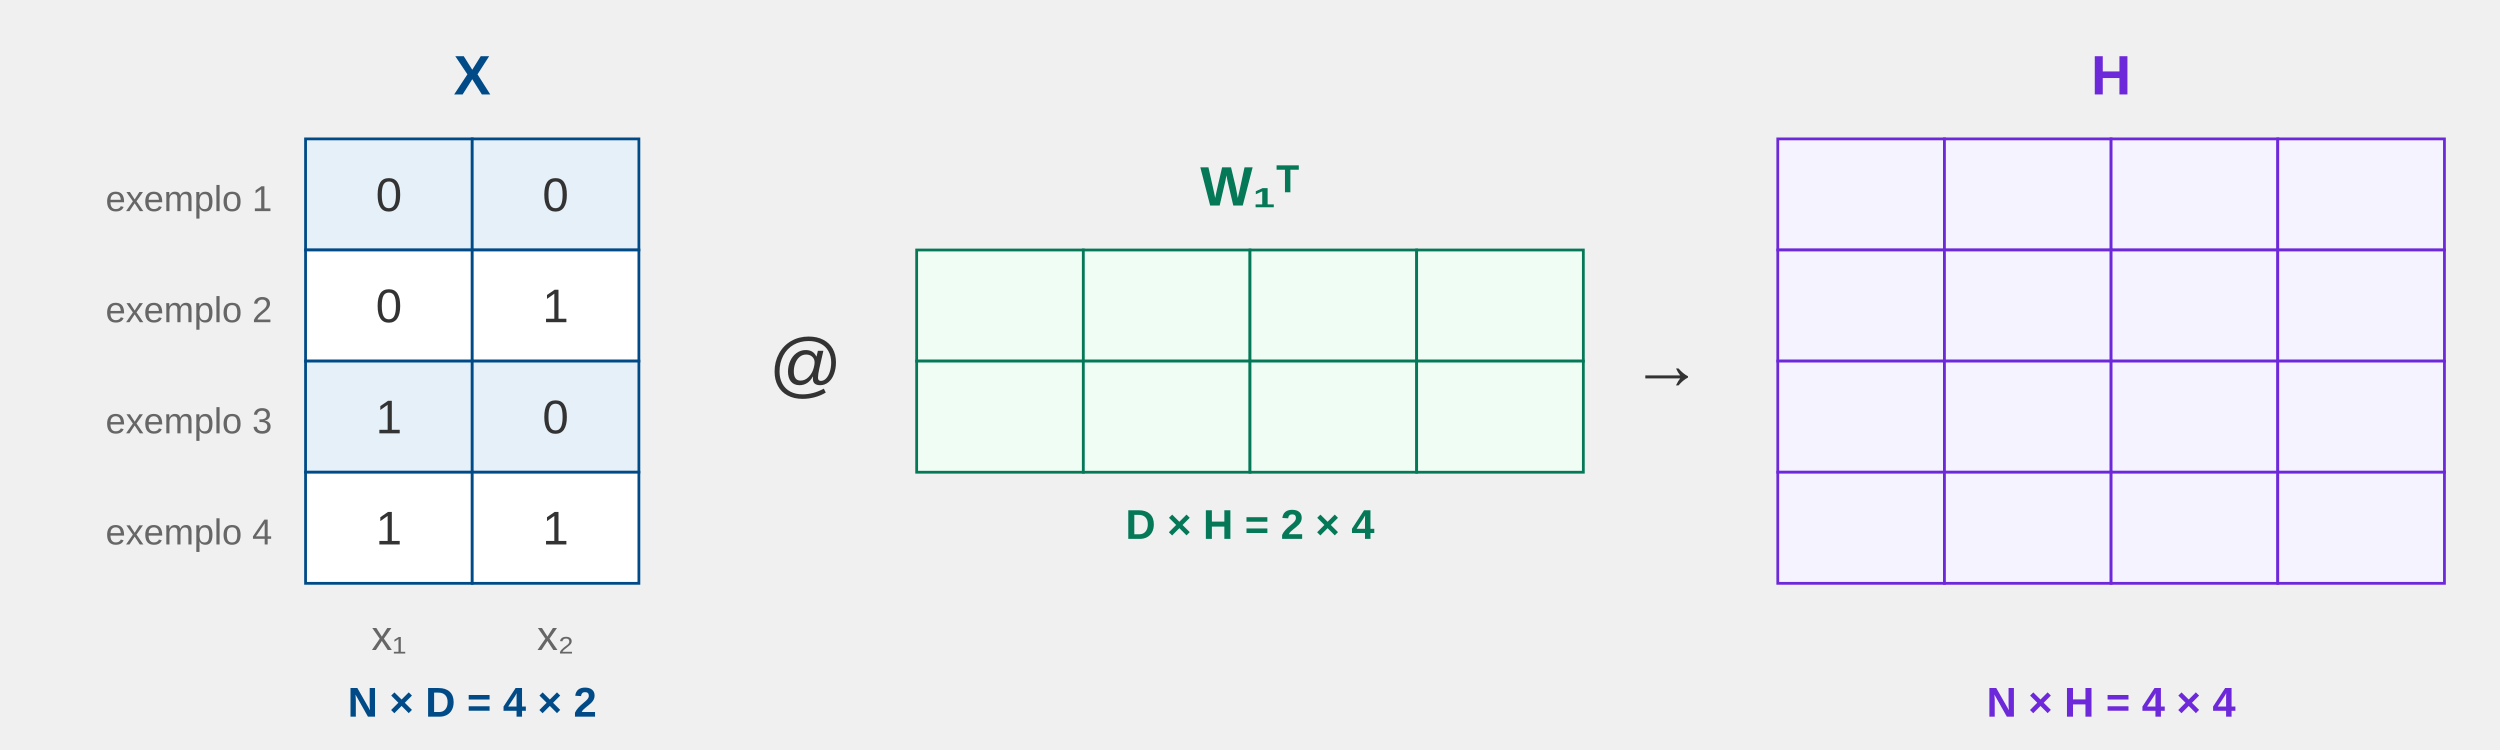
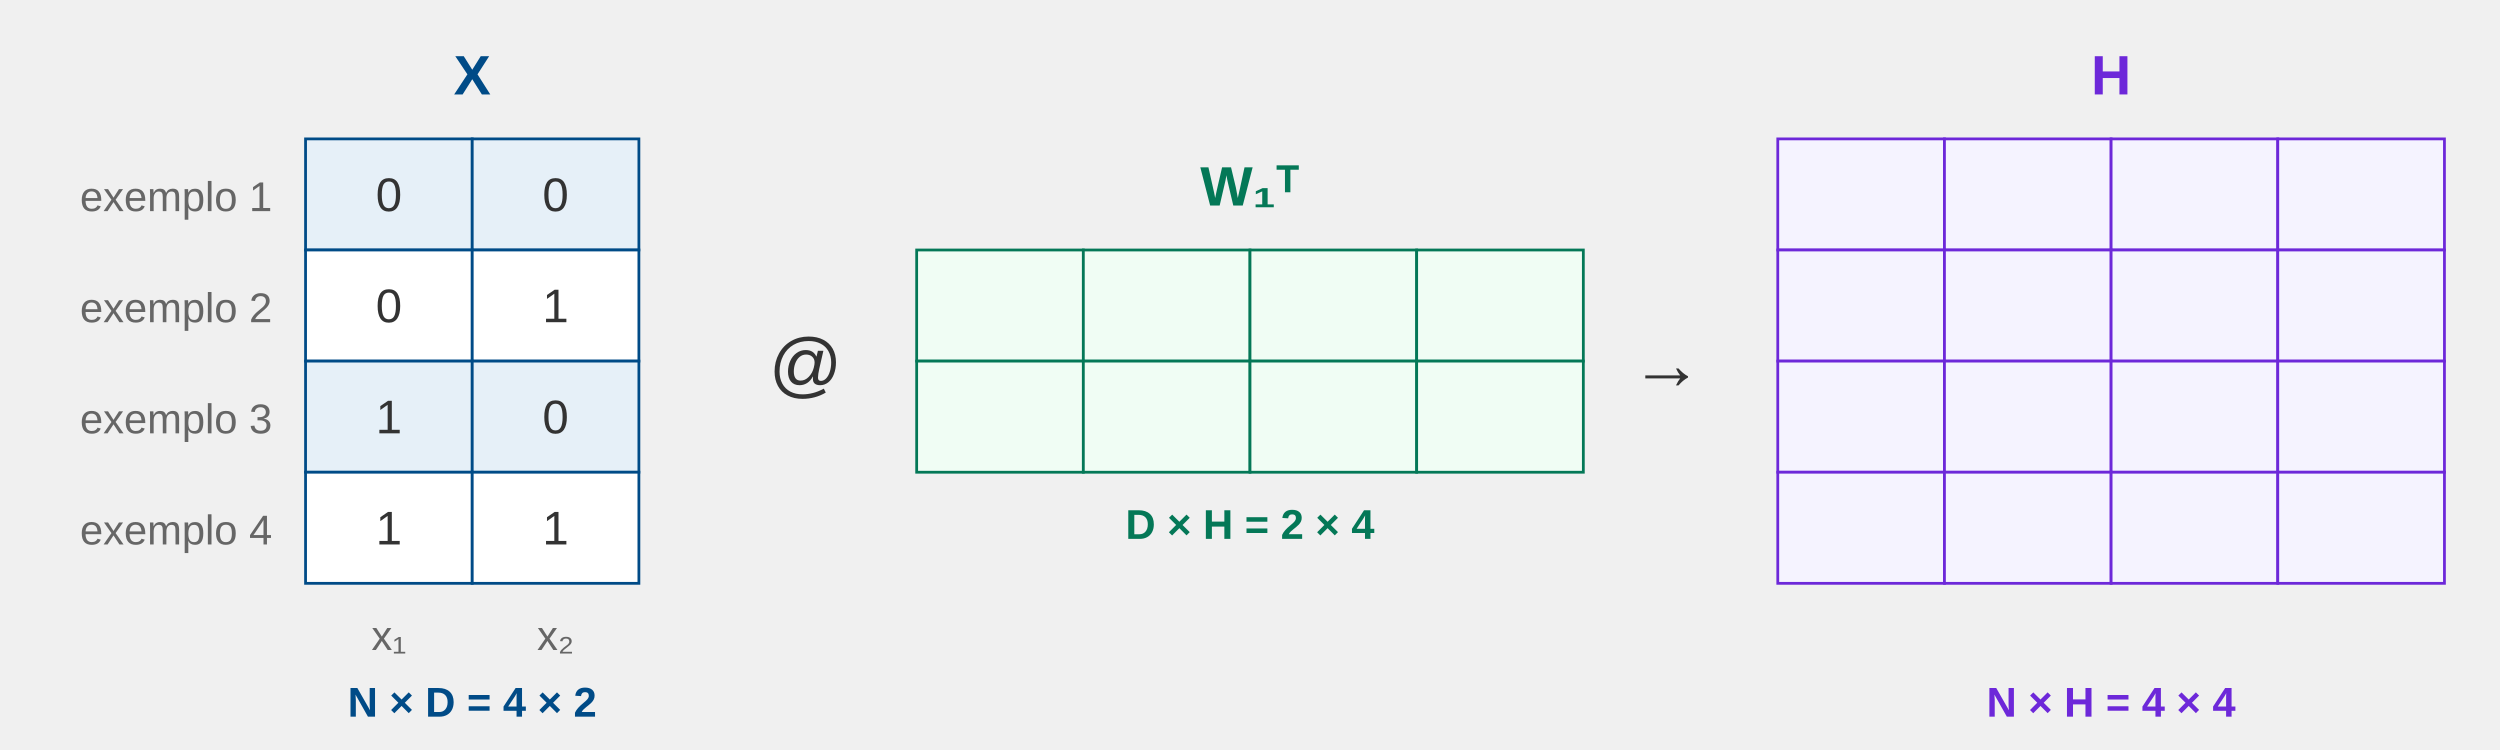
<svg xmlns="http://www.w3.org/2000/svg" viewBox="0 0 900 270" width="900" height="270" font-family="Segoe UI, Calibri, Arial, sans-serif" font-size="16" fill="#333333">
  <defs>
    <marker id="a" markerWidth="12" markerHeight="12" refX="9" refY="5" orient="auto" markerUnits="userSpaceOnUse" viewBox="0 0 10 10">
      <path d="M0,0 L10,5 L0,10 z" fill="#004b87" />
    </marker>
    <marker id="ag" markerWidth="12" markerHeight="12" refX="9" refY="5" orient="auto" markerUnits="userSpaceOnUse" viewBox="0 0 10 10">
      <path d="M0,0 L10,5 L0,10 z" fill="#9aa5b1" />
    </marker>
    <marker id="ao" markerWidth="12" markerHeight="12" refX="9" refY="5" orient="auto" markerUnits="userSpaceOnUse" viewBox="0 0 10 10">
      <path d="M0,0 L10,5 L0,10 z" fill="#d97706" />
    </marker>
    <marker id="ar" markerWidth="12" markerHeight="12" refX="9" refY="5" orient="auto" markerUnits="userSpaceOnUse" viewBox="0 0 10 10">
      <path d="M0,0 L10,5 L0,10 z" fill="#e53e3e" />
    </marker>
  </defs>
  <text x="170.0" y="34.0" font-size="20" fill="#004b87" text-anchor="middle" font-weight="bold" font-style="normal">X</text>
  <text x="140.0" y="234.0" font-size="15" fill="#666666" text-anchor="middle" font-weight="normal" font-style="normal">x₁</text>
  <text x="200.0" y="234.0" font-size="15" fill="#666666" text-anchor="middle" font-weight="normal" font-style="normal">x₂</text>
-   <text x="98.0" y="76.0" font-size="13" fill="#666666" text-anchor="end" font-weight="normal" font-style="normal">exemplo 1</text>
+   <text x="98.0" y="76.0" font-size="15" fill="#666666" text-anchor="end" font-weight="normal" font-style="normal">exemplo 1</text>
  <rect x="110.0" y="50.0" width="60.0" height="40.0" rx="0" fill="#e6f0f8" stroke="#004b87" stroke-width="1" opacity="1" />
  <text x="140.0" y="76.0" font-size="17" fill="#333333" text-anchor="middle" font-weight="normal" font-style="normal">0</text>
  <rect x="170.0" y="50.0" width="60.0" height="40.0" rx="0" fill="#e6f0f8" stroke="#004b87" stroke-width="1" opacity="1" />
  <text x="200.0" y="76.0" font-size="17" fill="#333333" text-anchor="middle" font-weight="normal" font-style="normal">0</text>
-   <text x="98.0" y="116.0" font-size="13" fill="#666666" text-anchor="end" font-weight="normal" font-style="normal">exemplo 2</text>
+   <text x="98.0" y="116.0" font-size="15" fill="#666666" text-anchor="end" font-weight="normal" font-style="normal">exemplo 2</text>
  <rect x="110.0" y="90.0" width="60.0" height="40.0" rx="0" fill="white" stroke="#004b87" stroke-width="1" opacity="1" />
  <text x="140.0" y="116.0" font-size="17" fill="#333333" text-anchor="middle" font-weight="normal" font-style="normal">0</text>
  <rect x="170.0" y="90.0" width="60.0" height="40.0" rx="0" fill="white" stroke="#004b87" stroke-width="1" opacity="1" />
  <text x="200.0" y="116.0" font-size="17" fill="#333333" text-anchor="middle" font-weight="normal" font-style="normal">1</text>
-   <text x="98.0" y="156.0" font-size="13" fill="#666666" text-anchor="end" font-weight="normal" font-style="normal">exemplo 3</text>
+   <text x="98.0" y="156.0" font-size="15" fill="#666666" text-anchor="end" font-weight="normal" font-style="normal">exemplo 3</text>
  <rect x="110.0" y="130.0" width="60.0" height="40.0" rx="0" fill="#e6f0f8" stroke="#004b87" stroke-width="1" opacity="1" />
  <text x="140.0" y="156.0" font-size="17" fill="#333333" text-anchor="middle" font-weight="normal" font-style="normal">1</text>
  <rect x="170.0" y="130.0" width="60.0" height="40.0" rx="0" fill="#e6f0f8" stroke="#004b87" stroke-width="1" opacity="1" />
  <text x="200.0" y="156.0" font-size="17" fill="#333333" text-anchor="middle" font-weight="normal" font-style="normal">0</text>
-   <text x="98.0" y="196.0" font-size="13" fill="#666666" text-anchor="end" font-weight="normal" font-style="normal">exemplo 4</text>
+   <text x="98.0" y="196.0" font-size="15" fill="#666666" text-anchor="end" font-weight="normal" font-style="normal">exemplo 4</text>
  <rect x="110.0" y="170.0" width="60.0" height="40.0" rx="0" fill="white" stroke="#004b87" stroke-width="1" opacity="1" />
  <text x="140.0" y="196.0" font-size="17" fill="#333333" text-anchor="middle" font-weight="normal" font-style="normal">1</text>
  <rect x="170.0" y="170.0" width="60.0" height="40.0" rx="0" fill="white" stroke="#004b87" stroke-width="1" opacity="1" />
  <text x="200.0" y="196.0" font-size="17" fill="#333333" text-anchor="middle" font-weight="normal" font-style="normal">1</text>
  <text x="170.0" y="258.0" font-size="15" fill="#004b87" text-anchor="middle" font-weight="bold" font-style="normal">N × D = 4 × 2</text>
  <text x="290.0" y="140.0" font-size="26" fill="#333333" text-anchor="middle" font-weight="normal" font-style="normal">@</text>
  <text x="450.0" y="74.0" font-size="20" fill="#047857" text-anchor="middle" font-weight="bold" font-style="normal">W₁ᵀ</text>
  <rect x="330.0" y="90.0" width="60.0" height="40.0" rx="0" fill="#f0fdf4" stroke="#047857" stroke-width="1" opacity="1" />
  <rect x="390.0" y="90.0" width="60.0" height="40.0" rx="0" fill="#f0fdf4" stroke="#047857" stroke-width="1" opacity="1" />
  <rect x="450.0" y="90.0" width="60.0" height="40.0" rx="0" fill="#f0fdf4" stroke="#047857" stroke-width="1" opacity="1" />
  <rect x="510.0" y="90.0" width="60.0" height="40.0" rx="0" fill="#f0fdf4" stroke="#047857" stroke-width="1" opacity="1" />
  <rect x="330.0" y="130.0" width="60.0" height="40.0" rx="0" fill="#f0fdf4" stroke="#047857" stroke-width="1" opacity="1" />
  <rect x="390.0" y="130.0" width="60.0" height="40.0" rx="0" fill="#f0fdf4" stroke="#047857" stroke-width="1" opacity="1" />
  <rect x="450.0" y="130.0" width="60.0" height="40.0" rx="0" fill="#f0fdf4" stroke="#047857" stroke-width="1" opacity="1" />
  <rect x="510.0" y="130.0" width="60.0" height="40.0" rx="0" fill="#f0fdf4" stroke="#047857" stroke-width="1" opacity="1" />
  <text x="450.0" y="194.0" font-size="15" fill="#047857" text-anchor="middle" font-weight="bold" font-style="normal">D × H = 2 × 4</text>
  <text x="600.0" y="140.0" font-size="26" fill="#333333" text-anchor="middle" font-weight="normal" font-style="normal">→</text>
  <text x="760.0" y="34.0" font-size="20" fill="#6d28d9" text-anchor="middle" font-weight="bold" font-style="normal">H</text>
  <rect x="640.0" y="50.0" width="60.0" height="40.0" rx="0" fill="#f5f3ff" stroke="#6d28d9" stroke-width="1" opacity="1" />
  <rect x="700.0" y="50.0" width="60.0" height="40.0" rx="0" fill="#f5f3ff" stroke="#6d28d9" stroke-width="1" opacity="1" />
  <rect x="760.0" y="50.0" width="60.0" height="40.0" rx="0" fill="#f5f3ff" stroke="#6d28d9" stroke-width="1" opacity="1" />
  <rect x="820.0" y="50.0" width="60.0" height="40.0" rx="0" fill="#f5f3ff" stroke="#6d28d9" stroke-width="1" opacity="1" />
  <rect x="640.0" y="90.0" width="60.0" height="40.0" rx="0" fill="#f5f3ff" stroke="#6d28d9" stroke-width="1" opacity="1" />
  <rect x="700.0" y="90.0" width="60.0" height="40.0" rx="0" fill="#f5f3ff" stroke="#6d28d9" stroke-width="1" opacity="1" />
  <rect x="760.0" y="90.0" width="60.0" height="40.0" rx="0" fill="#f5f3ff" stroke="#6d28d9" stroke-width="1" opacity="1" />
  <rect x="820.0" y="90.0" width="60.0" height="40.0" rx="0" fill="#f5f3ff" stroke="#6d28d9" stroke-width="1" opacity="1" />
  <rect x="640.0" y="130.0" width="60.0" height="40.0" rx="0" fill="#f5f3ff" stroke="#6d28d9" stroke-width="1" opacity="1" />
  <rect x="700.0" y="130.0" width="60.0" height="40.0" rx="0" fill="#f5f3ff" stroke="#6d28d9" stroke-width="1" opacity="1" />
  <rect x="760.0" y="130.0" width="60.0" height="40.0" rx="0" fill="#f5f3ff" stroke="#6d28d9" stroke-width="1" opacity="1" />
  <rect x="820.0" y="130.0" width="60.0" height="40.0" rx="0" fill="#f5f3ff" stroke="#6d28d9" stroke-width="1" opacity="1" />
  <rect x="640.0" y="170.0" width="60.0" height="40.0" rx="0" fill="#f5f3ff" stroke="#6d28d9" stroke-width="1" opacity="1" />
  <rect x="700.0" y="170.0" width="60.0" height="40.0" rx="0" fill="#f5f3ff" stroke="#6d28d9" stroke-width="1" opacity="1" />
  <rect x="760.0" y="170.0" width="60.0" height="40.0" rx="0" fill="#f5f3ff" stroke="#6d28d9" stroke-width="1" opacity="1" />
  <rect x="820.0" y="170.0" width="60.0" height="40.0" rx="0" fill="#f5f3ff" stroke="#6d28d9" stroke-width="1" opacity="1" />
  <text x="760.0" y="258.0" font-size="15" fill="#6d28d9" text-anchor="middle" font-weight="bold" font-style="normal">N × H = 4 × 4</text>
</svg>
